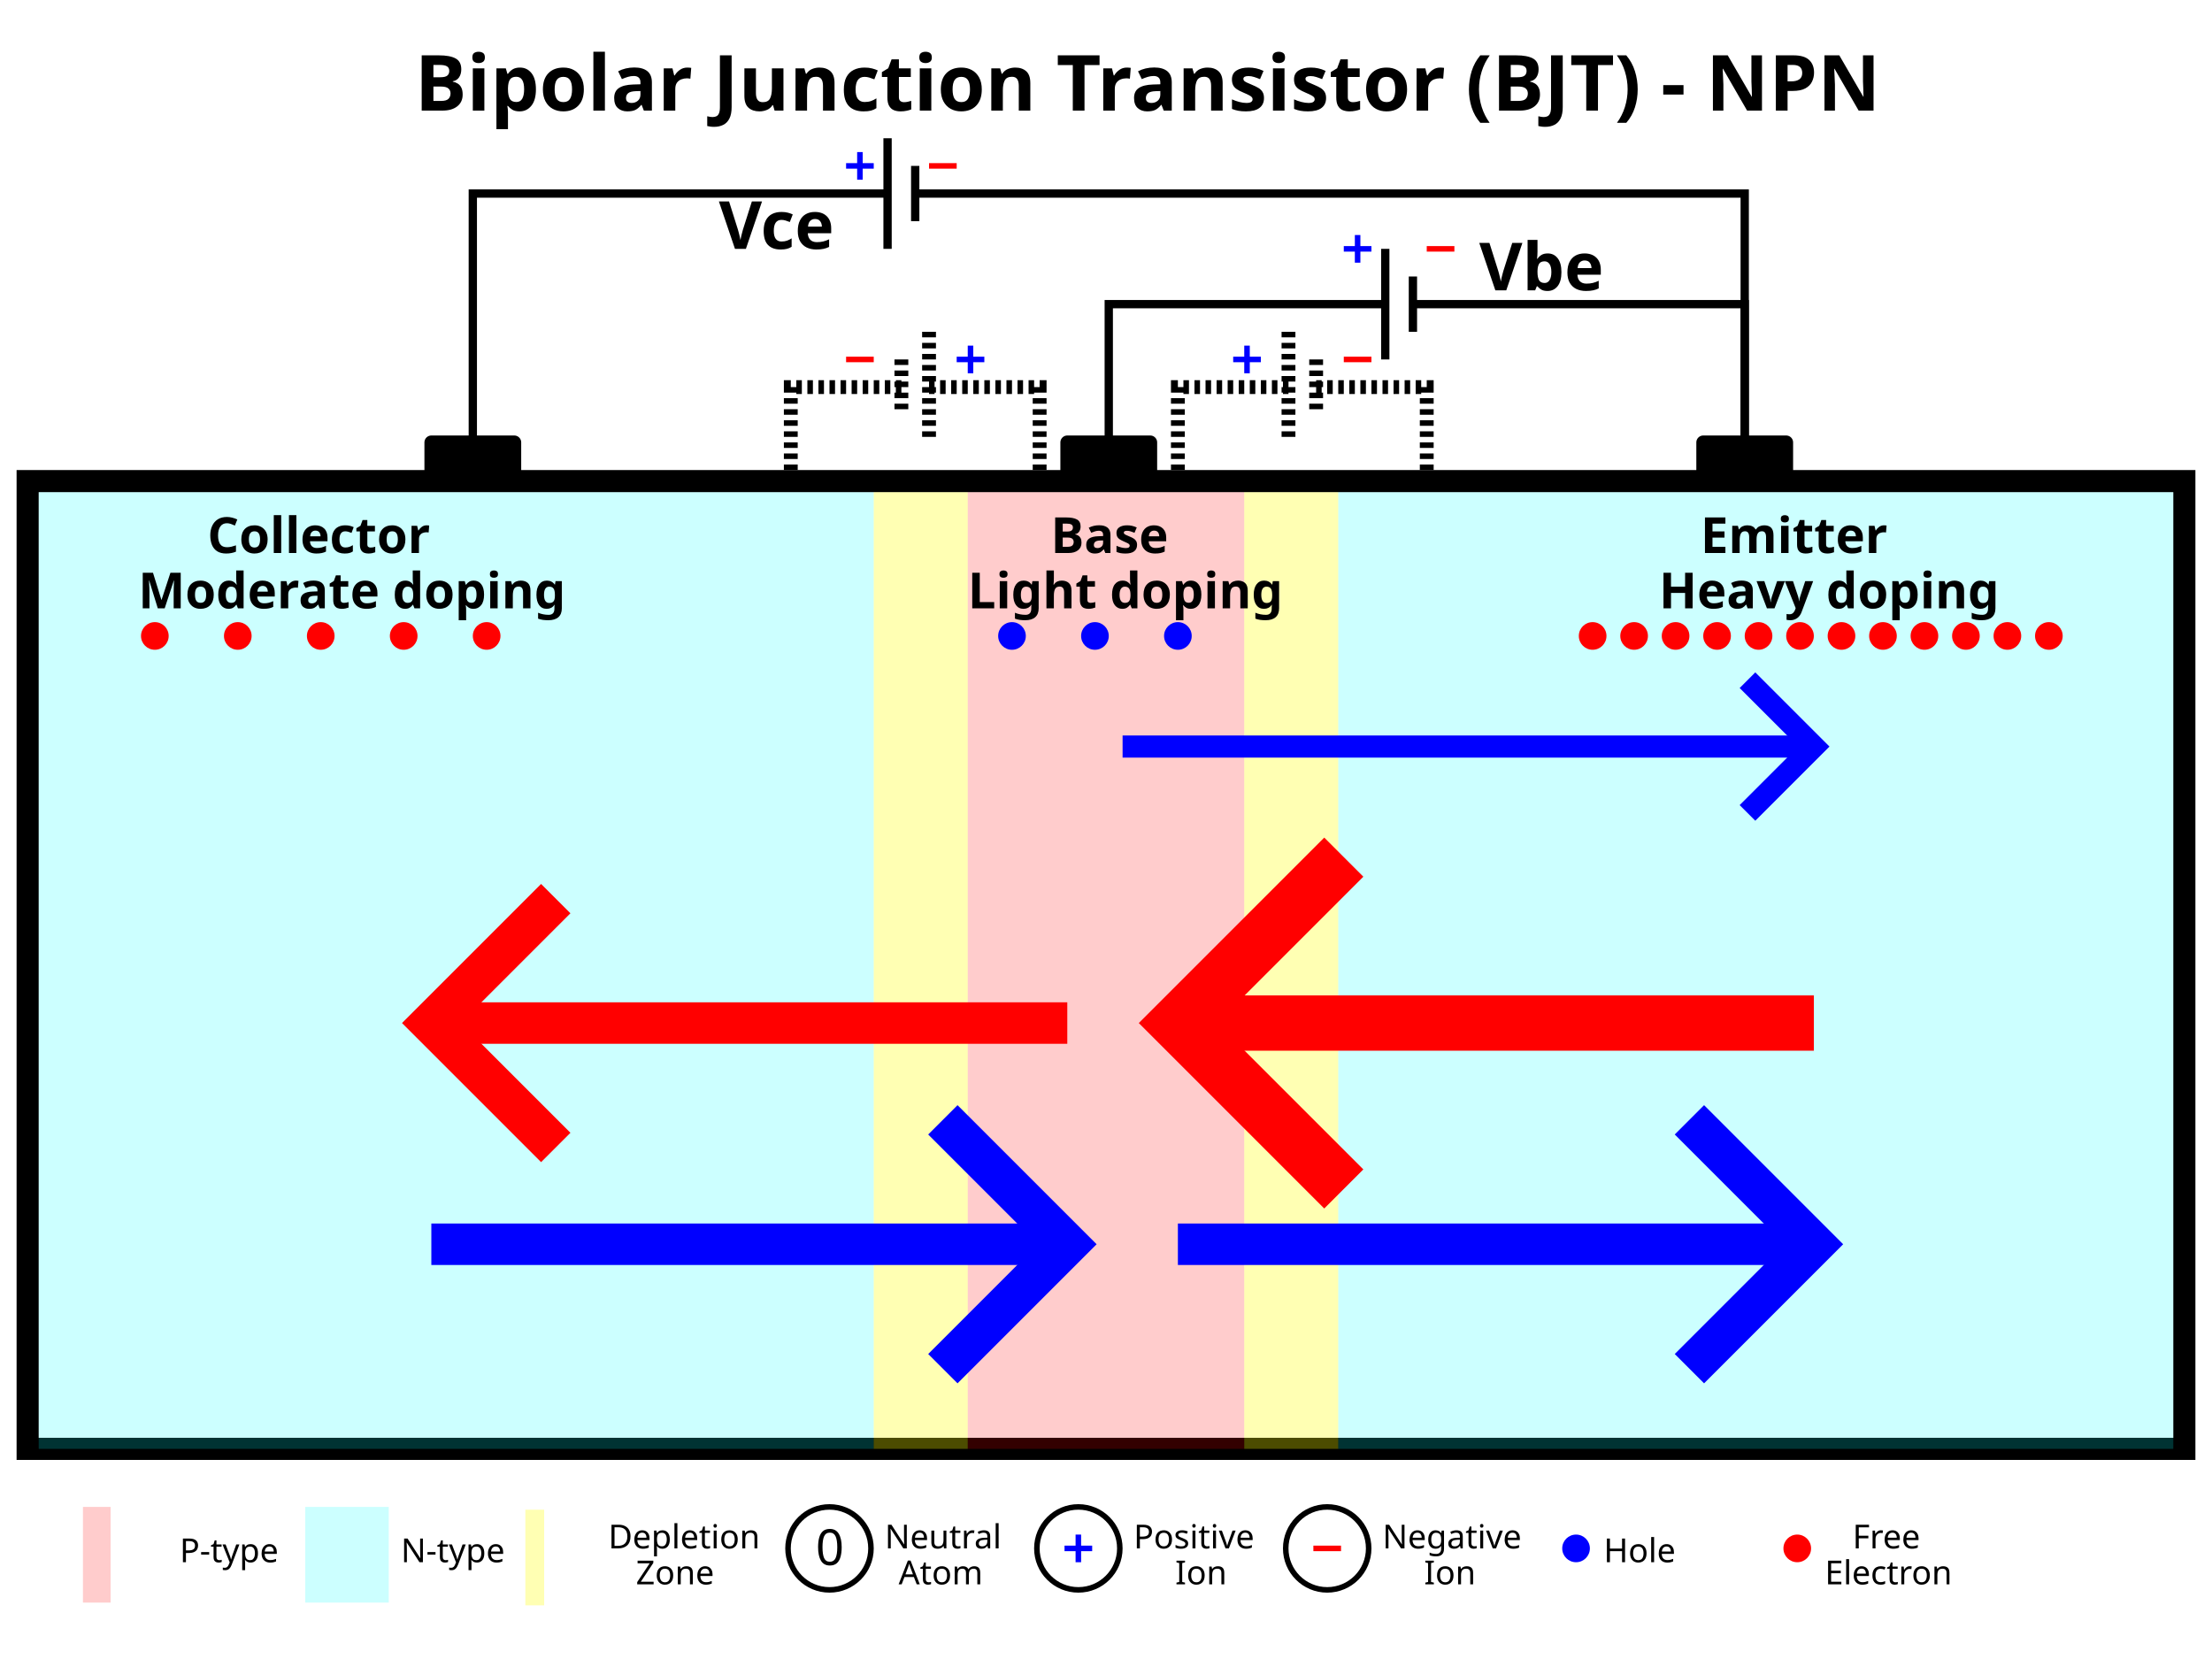
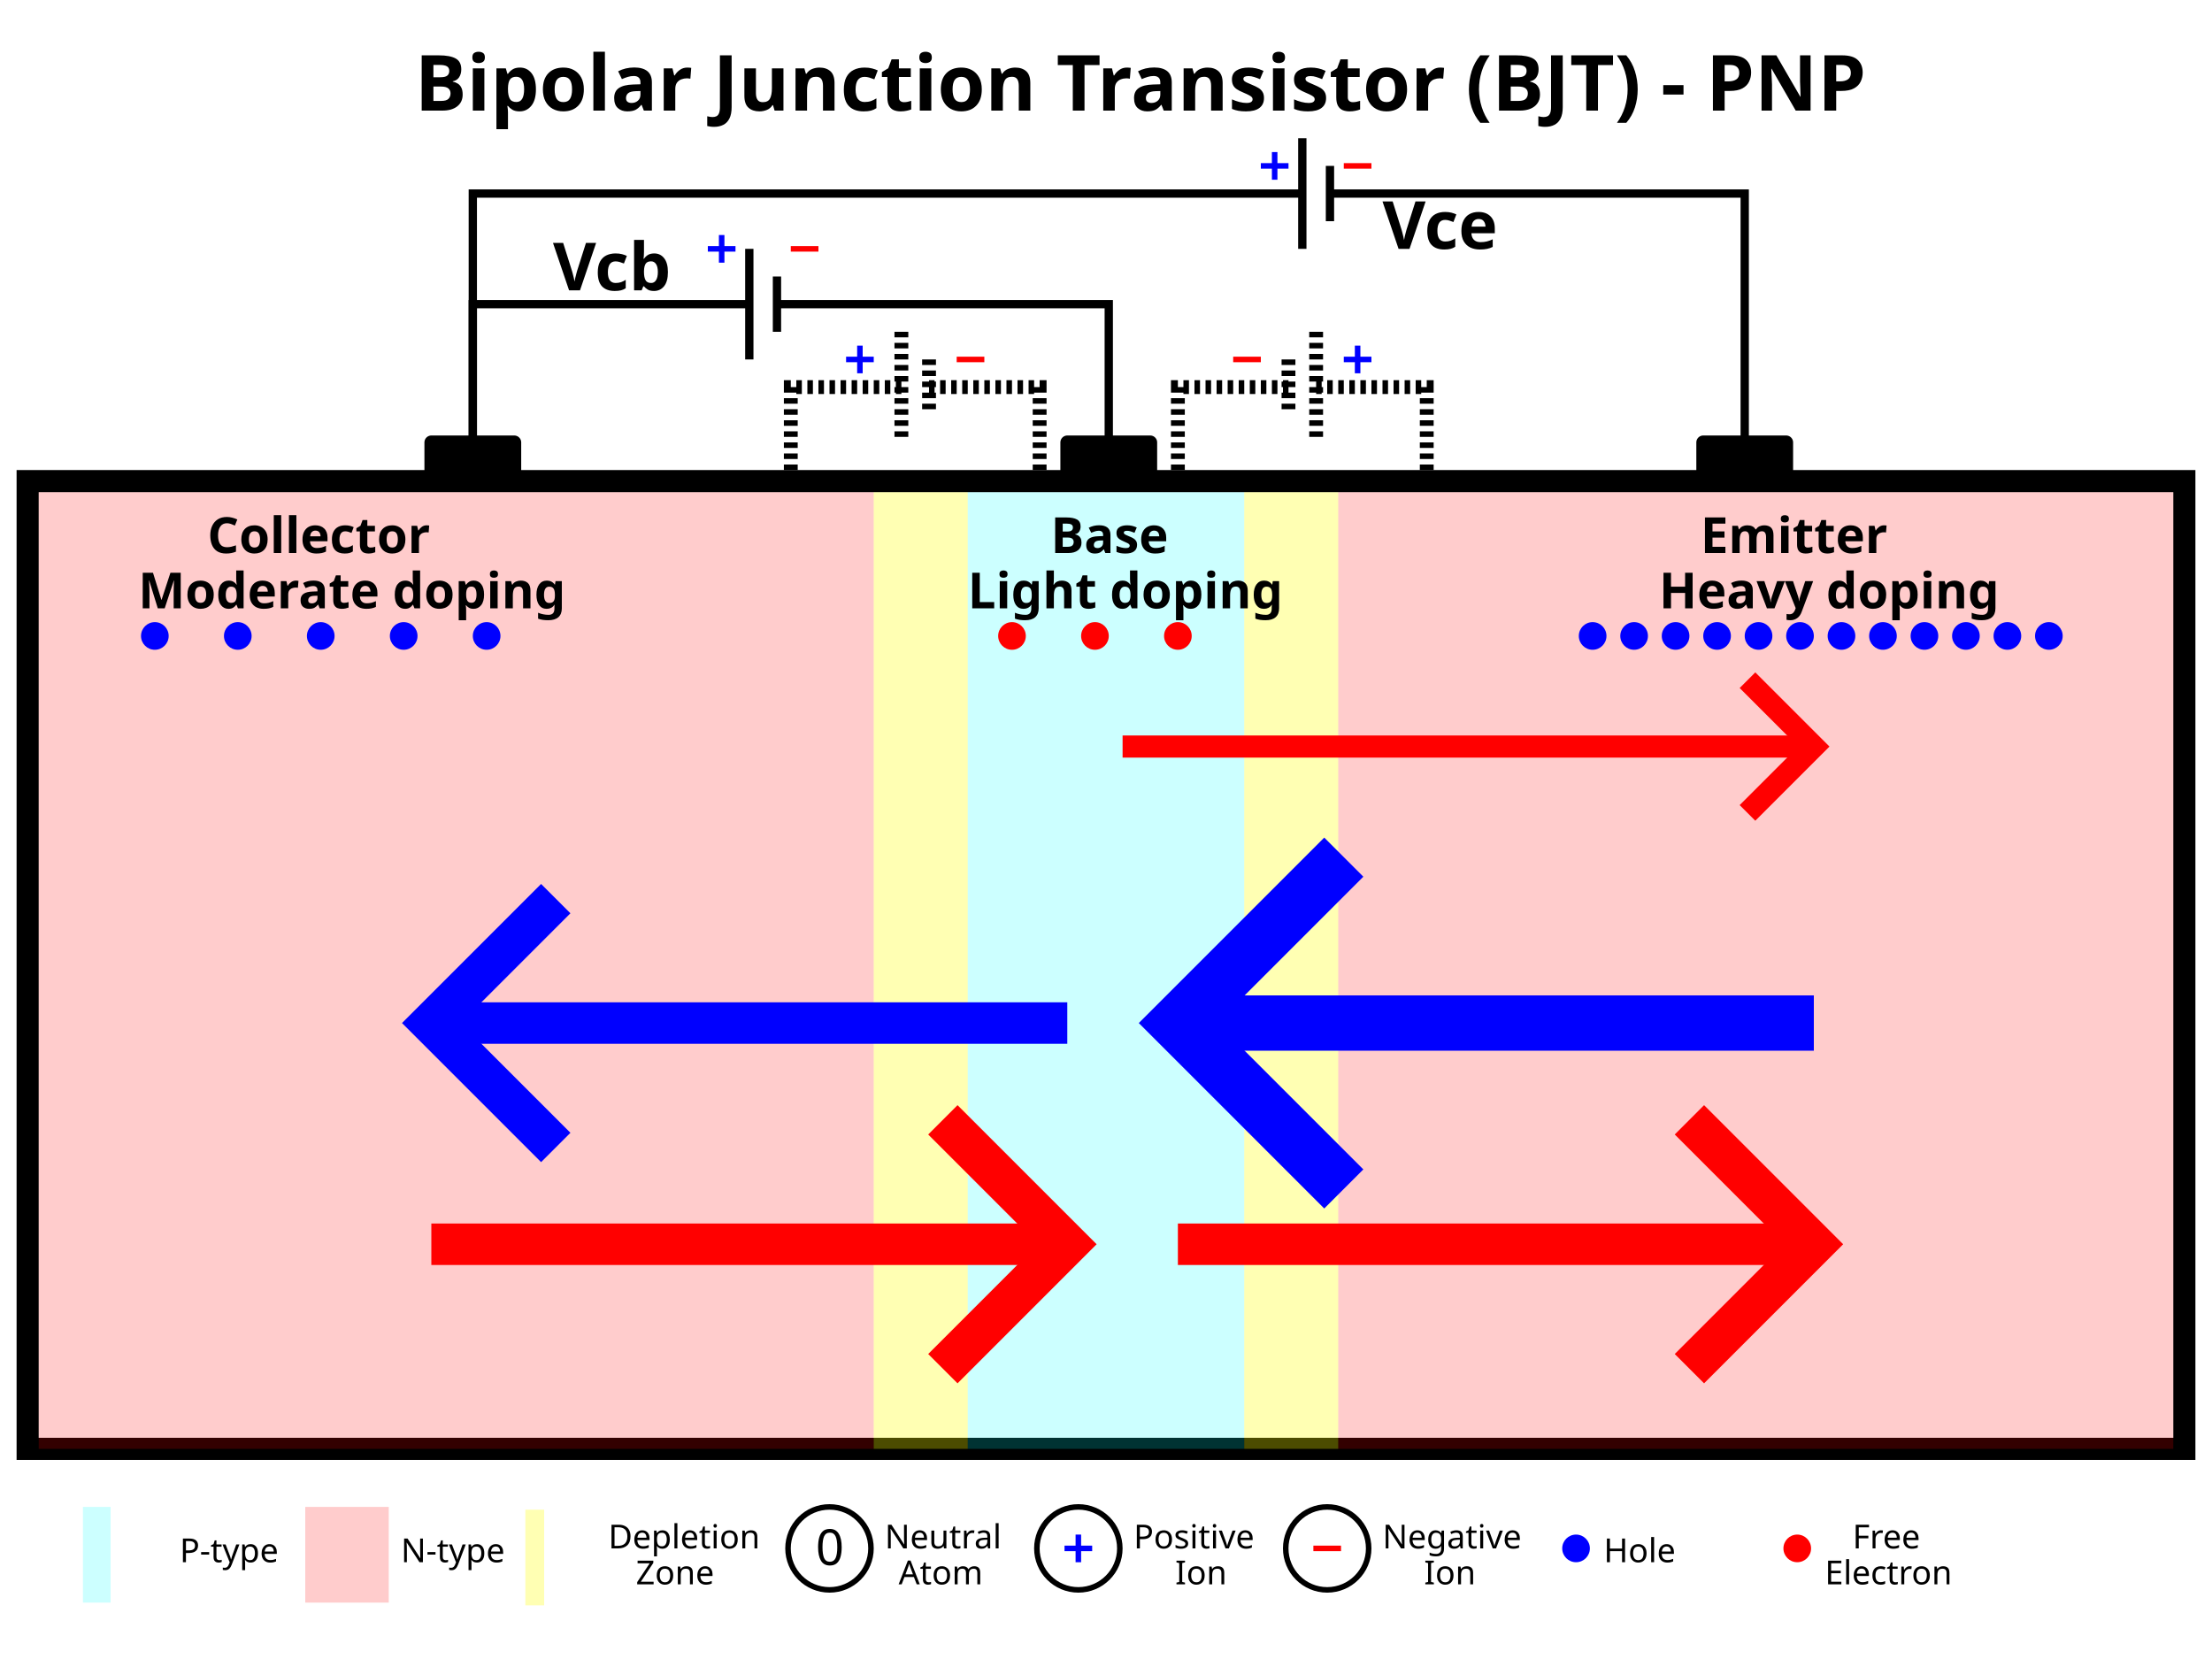
<svg xmlns="http://www.w3.org/2000/svg" xmlns:xlink="http://www.w3.org/1999/xlink" id="svg1" version="1.1" viewBox="0 0 800 600" width="800" height="600" preserveAspectRatio="xMidYMid" fill-rule="evenodd">
  <defs>
    <marker id="arrow_head" style="overflow:visible" viewBox="0 0 4 6" markerWidth="4" markerHeight="6" refX="left" refY="center" orient="auto-start-reverse" preserveAspectRatio="xMidYMid">
      <path style="fill:none;stroke:context-stroke;stroke-width:1;stroke-linecap:butt" d="M -3,-3 L 0,0 L -3,3" id="path5759">
            </path>
    </marker>
    <text id="headline" font-family="Ubuntu" font-size="28" font-weight="bold" fill="#000000">
-       <tspan>Bipolar Junction Transistor (BJT) - NPN</tspan>
+       <tspan>Bipolar Junction Transistor (BJT) - PNP</tspan>
    </text>
    <text id="title_1" font-family="Ubuntu" font-size="18" font-weight="bold" fill="#000000">
      <tspan x="25" y="0">Collector</tspan>
      <tspan x="0" y="20">Moderate doping</tspan>
      <tspan x="330" y="0">Base</tspan>
      <tspan x="300" y="20">Light doping</tspan>
      <tspan x="565" y="0">Emitter</tspan>
      <tspan x="550" y="20">Heavy doping</tspan>
    </text>
    <text id="title_2" font-family="Ubuntu" font-size="24" font-weight="bold" fill="#000000">
-       <tspan x="0" y="0">Vce</tspan>
-       <tspan x="275" y="15">Vbe</tspan>
+       <tspan x="240" y="0">Vce</tspan>
+       <tspan x="-60" y="15">Vcb</tspan>
    </text>
    <circle id="hole" cx="0" cy="0" r="5" style="fill:#0000ff;fill-opacity:1;stroke:none">
        </circle>
    <circle id="electron" cx="0" cy="0" r="5" style="fill:#ff0000;fill-opacity:1;stroke:none">
        </circle>
    <circle id="atom" cx="10" cy="0" r="30" style="fill:none;stroke:#000000;stroke-width:2;stroke-opacity:1">
        </circle>
    <text id="neutral_atom_label" font-family="Ubuntu" font-size="18" font-weight="norm" fill="#000000">
      <tspan x="-5" y="6">0</tspan>
    </text>
    <text id="silicon_label" font-family="Ubuntu" font-size="22" font-weight="norm" fill="#000000">
      <tspan x="0" y="5">Si⁰</tspan>
    </text>
    <text id="boron_label" font-family="Ubuntu" font-size="22" font-weight="norm" fill="#000000">
      <tspan x="0" y="5">B⁰</tspan>
    </text>
    <text id="boron_ion_label" font-family="Ubuntu" font-size="22" font-weight="norm" fill="#000000">
      <tspan x="0" y="5">B⁻</tspan>
    </text>
    <text id="phosphorus_label" font-family="Ubuntu" font-size="22" font-weight="norm" fill="#000000">
      <tspan x="0" y="5">P⁰</tspan>
    </text>
    <text id="phosphorus_ion_label" font-family="Ubuntu" font-size="22" font-weight="norm" fill="#000000">
      <tspan x="0" y="5">P⁺</tspan>
    </text>
    <g id="neutral_atom">
      <use xlink:href="#ion" />
      <use xlink:href="#neutral_atom_label" />
    </g>
    <g id="silicon_atom">
      <use xlink:href="#atom" />
      <use xlink:href="#silicon_label" />
    </g>
    <g id="boron_atom">
      <use xlink:href="#atom" />
      <use xlink:href="#hole" x="40" />
      <use xlink:href="#boron_label" />
    </g>
    <g id="boron_ion">
      <use xlink:href="#atom" />
      <use xlink:href="#boron_ion_label" />
    </g>
    <g id="phosphorus_atom">
      <use xlink:href="#atom" />
      <use xlink:href="#electron" x="40" y="29" />
      <line x1="32" y1="22" x2="36" y2="26" style="stroke:#000000;stroke-width:2;" />
      <use xlink:href="#phosphorus_label" />
    </g>
    <g id="phosphorus_ion">
      <use xlink:href="#atom" />
      <use xlink:href="#phosphorus_ion_label" />
    </g>
    <circle id="ion" cx="0" cy="0" r="15" style="fill:none;stroke:#000000;stroke-width:2;stroke-opacity:1">
        </circle>
    <path id="pos_charge" d="m 0,-5 v 10 m -5,-5 h 10" style="fill:none;stroke:#0000ff;stroke-width:2;stroke-opacity:1">
        </path>
    <path id="neg_charge" d="m -5,0 h 10" style="fill:none;stroke:#ff0000;stroke-width:2;stroke-opacity:1">
        </path>
    <path id="covalent_bond_h" d="m 0,0 h 40" style="fill:none;stroke:#000000;stroke-width:2;stroke-opacity:1">
        </path>
    <path id="covalent_bond_v" d="m 0,0 v 40" style="fill:none;stroke:#000000;stroke-width:2;stroke-opacity:1">
        </path>
    <g id="pos_ion">
      <use xlink:href="#ion" />
      <use xlink:href="#pos_charge" />
    </g>
    <g id="neg_ion">
      <use xlink:href="#ion" />
      <use xlink:href="#neg_charge" />
    </g>
    <g id="pos_ions">
      <use xlink:href="#pos_ion" x="15" y="30" />
      <use xlink:href="#pos_ion" x="105" y="30" />
      <use xlink:href="#pos_ion" x="195" y="30" />
      <use xlink:href="#pos_ion" x="285" y="30" />
      <use xlink:href="#pos_ion" x="60" y="80" />
      <use xlink:href="#pos_ion" x="150" y="80" />
      <use xlink:href="#pos_ion" x="240" y="80" />
    </g>
    <g id="neutral_atoms">
      <use xlink:href="#neutral_atom" x="0" y="30" />
      <use xlink:href="#neutral_atom" x="90" y="30" />
      <use xlink:href="#neutral_atom" x="180" y="30" />
      <use xlink:href="#neutral_atom" x="270" y="30" />
      <use xlink:href="#neutral_atom" x="45" y="80" />
      <use xlink:href="#neutral_atom" x="135" y="80" />
      <use xlink:href="#neutral_atom" x="225" y="80" />
    </g>
    <g id="neg_ions">
      <use xlink:href="#neg_ion" x="15" y="30" />
      <use xlink:href="#neg_ion" x="105" y="30" />
      <use xlink:href="#neg_ion" x="195" y="30" />
      <use xlink:href="#neg_ion" x="285" y="30" />
      <use xlink:href="#neg_ion" x="60" y="80" />
      <use xlink:href="#neg_ion" x="150" y="80" />
      <use xlink:href="#neg_ion" x="240" y="80" />
    </g>
    <g id="dep_pos_ions">
      <use xlink:href="#pos_ion" x="0" y="0" />
      <use xlink:href="#pos_ion" x="0" y="40" />
      <use xlink:href="#pos_ion" x="0" y="80" />
      <use xlink:href="#pos_ion" x="0" y="120" />
      <use xlink:href="#pos_ion" x="0" y="160" />
      <use xlink:href="#pos_ion" x="0" y="200" />
      <use xlink:href="#pos_ion" x="0" y="240" />
      <use xlink:href="#pos_ion" x="0" y="280" />
    </g>
    <g id="dep_neg_ions">
      <use xlink:href="#neg_ion" x="0" y="0" />
      <use xlink:href="#neg_ion" x="0" y="40" />
      <use xlink:href="#neg_ion" x="0" y="80" />
      <use xlink:href="#neg_ion" x="0" y="120" />
      <use xlink:href="#neg_ion" x="0" y="160" />
      <use xlink:href="#neg_ion" x="0" y="200" />
      <use xlink:href="#neg_ion" x="0" y="240" />
      <use xlink:href="#neg_ion" x="0" y="280" />
    </g>
    <g id="free_electrons">
      <use xlink:href="#electron" x="95" y="0" />
      <use xlink:href="#electron" x="185" y="0" />
      <use xlink:href="#electron" x="275" y="0" />
      <use xlink:href="#electron" x="50" y="50" />
      <use xlink:href="#electron" x="140" y="50" />
      <use xlink:href="#electron" x="230" y="50" />
      <use xlink:href="#electron" x="320" y="50" />
    </g>
    <g id="holes">
      <use xlink:href="#hole" x="80" y="0" />
      <use xlink:href="#hole" x="170" y="0" />
      <use xlink:href="#hole" x="260" y="0" />
      <use xlink:href="#hole" x="35" y="50" />
      <use xlink:href="#hole" x="125" y="50" />
      <use xlink:href="#hole" x="215" y="50" />
      <use xlink:href="#hole" x="305" y="50" />
    </g>
    <g id="holes_odd">
      <use xlink:href="#hole" x="0" y="0" />
      <use xlink:href="#hole" x="220" y="0" />
      <use xlink:href="#hole" x="440" y="0" />
    </g>
    <g id="holes_even">
      <use xlink:href="#hole" x="0" y="0" />
      <use xlink:href="#hole" x="220" y="0" />
      <use xlink:href="#hole" x="440" y="0" />
      <use xlink:href="#hole" x="660" y="0" />
    </g>
    <g id="free_electrons_odd">
      <use xlink:href="#electron" x="0" y="0" />
      <use xlink:href="#electron" x="220" y="0" />
      <use xlink:href="#electron" x="440" y="0" />
    </g>
    <g id="free_electrons_even">
      <use xlink:href="#electron" x="0" y="0" />
      <use xlink:href="#electron" x="220" y="0" />
      <use xlink:href="#electron" x="440" y="0" />
      <use xlink:href="#electron" x="660" y="0" />
    </g>
    <g id="si_atoms">
      <use xlink:href="#silicon_atom" x="0" y="0" />
      <use xlink:href="#silicon_atom" x="110" y="0" />
      <use xlink:href="#silicon_atom" x="220" y="0" />
      <use xlink:href="#silicon_atom" x="330" y="0" />
      <use xlink:href="#silicon_atom" x="440" y="0" />
      <use xlink:href="#silicon_atom" x="550" y="0" />
      <use xlink:href="#silicon_atom" x="660" y="0" />
    </g>
    <g id="si_atoms_odd">
      <use xlink:href="#silicon_atom" x="0" y="0" />
      <use xlink:href="#silicon_atom" x="220" y="0" />
      <use xlink:href="#silicon_atom" x="440" y="0" />
      <use xlink:href="#silicon_atom" x="660" y="0" />
    </g>
    <g id="si_atoms_even">
      <use xlink:href="#silicon_atom" x="110" y="0" />
      <use xlink:href="#silicon_atom" x="330" y="0" />
      <use xlink:href="#silicon_atom" x="550" y="0" />
      <use xlink:href="#silicon_atom" x="770" y="0" />
    </g>
    <g id="boron_atoms_odd">
      <use xlink:href="#boron_atom" x="110" y="0" />
      <use xlink:href="#boron_atom" x="330" y="0" />
      <use xlink:href="#boron_atom" x="550" y="0" />
      <use xlink:href="#boron_ion" x="770" y="0" />
    </g>
    <g id="boron_atoms_even">
      <use xlink:href="#boron_atom" x="0" y="0" />
      <use xlink:href="#boron_atom" x="220" y="0" />
      <use xlink:href="#boron_atom" x="440" y="0" />
      <use xlink:href="#boron_atom" x="660" y="0" />
    </g>
    <g id="phosphorus_atoms_odd">
      <use xlink:href="#phosphorus_atom" x="110" y="0" />
      <use xlink:href="#phosphorus_atom" x="330" y="0" />
      <use xlink:href="#phosphorus_atom" x="550" y="0" />
      <use xlink:href="#phosphorus_atom" x="770" y="0" />
    </g>
    <g id="phosphorus_atoms_even">
      <use xlink:href="#phosphorus_atom" x="0" y="0" />
      <use xlink:href="#phosphorus_atom" x="220" y="0" />
      <use xlink:href="#phosphorus_atom" x="440" y="0" />
      <use xlink:href="#phosphorus_atom" x="660" y="0" />
    </g>
    <g id="cov_bonds_h">
      <use xlink:href="#covalent_bond_h" x="0" y="0" />
      <use xlink:href="#covalent_bond_h" x="110" y="0" />
      <use xlink:href="#covalent_bond_h" x="220" y="0" />
      <use xlink:href="#covalent_bond_h" x="330" y="0" />
      <use xlink:href="#covalent_bond_h" x="440" y="0" />
      <use xlink:href="#covalent_bond_h" x="550" y="0" />
      <use xlink:href="#covalent_bond_h" x="660" y="0" />
    </g>
    <g id="cov_bonds_h_odd">
      <use xlink:href="#covalent_bond_h" x="-65" y="0" />
      <use xlink:href="#covalent_bond_h" x="45" y="0" />
      <use xlink:href="#covalent_bond_h" x="265" y="0" />
      <use xlink:href="#covalent_bond_h" x="485" y="0" />
      <use xlink:href="#covalent_bond_h" x="705" y="0" />
    </g>
    <g id="cov_bonds_h_even">
      <use xlink:href="#covalent_bond_h" x="-65" y="0" />
      <use xlink:href="#covalent_bond_h" x="155" y="0" />
      <use xlink:href="#covalent_bond_h" x="375" y="0" />
      <use xlink:href="#covalent_bond_h" x="595" y="0" />
    </g>
    <g id="cov_bonds_v">
      <use xlink:href="#covalent_bond_v" x="0" y="-105" />
      <use xlink:href="#covalent_bond_v" x="110" y="-105" />
      <use xlink:href="#covalent_bond_v" x="220" y="-105" />
      <use xlink:href="#covalent_bond_v" x="330" y="-105" />
      <use xlink:href="#covalent_bond_v" x="440" y="-105" />
      <use xlink:href="#covalent_bond_v" x="550" y="-105" />
      <use xlink:href="#covalent_bond_v" x="660" y="-105" />
      <use xlink:href="#covalent_bond_v" x="770" y="-105" />
    </g>
    <rect id="box" x="4" y="4" width="780" height="350" style="fill:none;stroke:#000000;stroke-width:8">
        </rect>
    <rect id="terminal" x="0" y="0" width="30" height="10" style="fill:#000000;stroke:#000000;stroke-width:5;stroke-linecap:round;stroke-linejoin:round">
        </rect>
-     <rect id="n_side" x="4" y="0" width="302" height="346" style="fill:#00ffff;fill-opacity:0.2;stroke:none">
+     <rect id="p_side" x="0" y="0" width="100" height="346" style="fill:#00ffff;fill-opacity:0.2;stroke:none">
        </rect>
-     <rect id="p_side" x="0" y="0" width="100" height="346" style="fill:#ff0000;fill-opacity:0.2;stroke:none">
+     <rect id="n_side" x="4" y="0" width="302" height="346" style="fill:#ff0000;fill-opacity:0.2;stroke:none">
        </rect>
    <rect id="depletion_zone" x="0" y="0" width="34" height="346" style="fill:#ffff00;fill-opacity:0.3;stroke:none">
        </rect>
    <path id="barrier" d="m 0,0 v 346" style="fill:none;stroke:#000000;stroke-width:5;stroke-opacity:0.3;stroke-dasharray:4 4">
        </path>
    <g id="si_lattice">
      <use xlink:href="#si_atoms" x="0" y="0" />
      <use xlink:href="#si_atoms" x="0" y="105" />
      <use xlink:href="#si_atoms" x="0" y="210" />
      <use xlink:href="#si_atoms" x="0" y="315" />
      <use xlink:href="#cov_bonds_h" x="45" y="0" />
      <use xlink:href="#cov_bonds_h" x="45" y="0" />
      <use xlink:href="#cov_bonds_h" x="45" y="105" />
      <use xlink:href="#cov_bonds_h" x="45" y="210" />
      <use xlink:href="#cov_bonds_h" x="45" y="315" />
      <use xlink:href="#cov_bonds_v" x="10" y="32.5" />
      <use xlink:href="#cov_bonds_v" x="10" y="137.5" />
      <use xlink:href="#cov_bonds_v" x="10" y="242.5" />
      <use xlink:href="#cov_bonds_v" x="10" y="347.5" />
      <use xlink:href="#cov_bonds_v" x="10" y="452.5" />
    </g>
    <g id="n_lattice">
      <use xlink:href="#si_atoms_odd" x="0" y="0" />
      <use xlink:href="#si_atoms_even" x="0" y="105" />
      <use xlink:href="#si_atoms_odd" x="0" y="210" />
      <use xlink:href="#si_atoms_even" x="0" y="315" />
      <use xlink:href="#si_atoms_odd" x="0" y="420" />
      <use xlink:href="#si_atoms_even" x="0" y="525" />
      <use xlink:href="#si_atoms_odd" x="0" y="630" />
      <use xlink:href="#phosphorus_atoms_odd" x="0" y="0" />
      <use xlink:href="#phosphorus_atoms_even" x="0" y="105" />
      <use xlink:href="#phosphorus_atoms_odd" x="0" y="210" />
      <use xlink:href="#phosphorus_atoms_even" x="0" y="315" />
      <use xlink:href="#phosphorus_atoms_odd" x="0" y="420" />
      <use xlink:href="#phosphorus_atoms_even" x="0" y="525" />
      <use xlink:href="#phosphorus_atoms_odd" x="0" y="630" />
      <use xlink:href="#cov_bonds_h" x="45" y="0" />
      <use xlink:href="#cov_bonds_h" x="45" y="105" />
      <use xlink:href="#cov_bonds_h" x="45" y="210" />
      <use xlink:href="#cov_bonds_h" x="45" y="315" />
      <use xlink:href="#cov_bonds_h" x="45" y="420" />
      <use xlink:href="#cov_bonds_h" x="45" y="525" />
      <use xlink:href="#cov_bonds_h" x="45" y="630" />
      <use xlink:href="#cov_bonds_v" x="10" y="137.5" />
      <use xlink:href="#cov_bonds_v" x="10" y="242.5" />
      <use xlink:href="#cov_bonds_v" x="10" y="347.5" />
      <use xlink:href="#cov_bonds_v" x="10" y="452.5" />
      <use xlink:href="#cov_bonds_v" x="10" y="557.5" />
      <use xlink:href="#cov_bonds_v" x="10" y="662.5" />
    </g>
    <g id="p_lattice">
      <use xlink:href="#si_atoms_odd" x="0" y="0" />
      <use xlink:href="#si_atoms_even" x="0" y="105" />
      <use xlink:href="#si_atoms_odd" x="0" y="210" />
      <use xlink:href="#si_atoms_even" x="0" y="315" />
      <use xlink:href="#si_atoms_odd" x="0" y="420" />
      <use xlink:href="#si_atoms_even" x="0" y="525" />
      <use xlink:href="#si_atoms_odd" x="0" y="630" />
      <use xlink:href="#boron_atoms_odd" x="0" y="0" />
      <use xlink:href="#boron_atoms_even" x="0" y="105" />
      <use xlink:href="#boron_atoms_odd" x="0" y="210" />
      <use xlink:href="#boron_atoms_even" x="0" y="315" />
      <use xlink:href="#boron_atoms_odd" x="0" y="420" />
      <use xlink:href="#boron_atoms_even" x="0" y="525" />
      <use xlink:href="#boron_atoms_odd" x="0" y="630" />
      <use xlink:href="#cov_bonds_h_odd" x="0" y="0" />
      <use xlink:href="#cov_bonds_h_even" x="0" y="105" />
      <use xlink:href="#cov_bonds_h_odd" x="0" y="210" />
      <use xlink:href="#cov_bonds_h_even" x="0" y="315" />
      <use xlink:href="#cov_bonds_h_odd" x="0" y="420" />
      <use xlink:href="#cov_bonds_h_even" x="0" y="525" />
      <use xlink:href="#cov_bonds_h_odd" x="0" y="630" />
      <use xlink:href="#cov_bonds_v" x="10" y="137.5" />
      <use xlink:href="#cov_bonds_v" x="10" y="242.5" />
      <use xlink:href="#cov_bonds_v" x="10" y="347.5" />
      <use xlink:href="#cov_bonds_v" x="10" y="452.5" />
      <use xlink:href="#cov_bonds_v" x="10" y="557.5" />
      <use xlink:href="#cov_bonds_v" x="10" y="662.5" />
    </g>
    <g id="potential_rev">
      <path d="m 0,0 v -30 h 40 m 0,-20 v 40 m 10,-30 v 20 m 0,-10 h 40 v 30" style="fill:none;stroke:#000000;stroke-width:5;stroke-opacity:1;stroke-dasharray:2 2">
            </path>
      <use xlink:href="#pos_charge" x="25" y="-40" />
      <use xlink:href="#neg_charge" x="65" y="-40" />
    </g>
    <g id="potential_fwd">
      <path d="m 0,0 v -30 h 40 m 0,-10 v 20 m 10,-30 v 40 m 0,-20 h 40 v 30" style="fill:none;stroke:#000000;stroke-width:5;stroke-opacity:1;stroke-dasharray:2 2">
            </path>
      <use xlink:href="#neg_charge" x="25" y="-40" />
      <use xlink:href="#pos_charge" x="65" y="-40" />
    </g>
    <g id="circuit">
      <path d="m 0,0 h -100 v 350 h 500 m 0,-40 v 80 m 20,-60 v 40 m 0,-20 h 500 v -350 h -100" style="fill:none;stroke:#000000;stroke-width:3">
            </path>
      <use xlink:href="#pos_charge" x="500" y="430" />
      <use xlink:href="#neg_charge" x="600" y="430" />
    </g>
    <g id="circuit_small">
      <path d="m 0,0 v -60 h 100 m 0,-20 v 40 m 10,-30 v 20 m 0,-10 h 120 v 60" style="fill:none;stroke:#000000;stroke-width:3">
            </path>
      <use xlink:href="#pos_charge" x="90" y="-80" />
      <use xlink:href="#neg_charge" x="120" y="-80" />
    </g>
    <g id="circuit_large">
-       <path d="m 0,0 v -100 h 150 m 0,-20 v 40 m 10,-30 v 20 m 0,-10 h 300 v 100" style="fill:none;stroke:#000000;stroke-width:3">
-             </path>
-       <use xlink:href="#pos_charge" x="140" y="-110" />
-       <use xlink:href="#neg_charge" x="170" y="-110" />
+       <path d="m 0,0 v -100 h 300 m 0,-20 v 40 m 10,-30 v 20 m 0,-10 h 150 v 100" style="fill:none;stroke:#000000;stroke-width:3">
+             </path>
+       <use xlink:href="#pos_charge" x="290" y="-110" />
+       <use xlink:href="#neg_charge" x="320" y="-110" />
    </g>
    <path id="charge_move_long" d="m 0,0 c -30,15 -50,15 -250,15" style="fill:none;stroke:#000000;stroke-width:3;stroke-opacity:1;marker-end:url(#arrow_head)">
        </path>
    <path id="charge_move" d="m 0,0 c -30,15 -50,15 -230,15" style="fill:none;stroke:#000000;stroke-width:3;stroke-opacity:1">
        </path>
    <path id="charge_move_short" d="m 0,0 c -30,15 -50,15 -210,15" style="fill:none;stroke:#000000;stroke-width:3;stroke-opacity:1">
        </path>
    <g id="hole_move_long">
      <use xlink:href="#charge_move_long" x="0" y="0" />
      <use xlink:href="#hole" x="-255" y="15" />
    </g>
    <g id="hole_move">
      <use xlink:href="#charge_move" x="0" y="0" />
      <use xlink:href="#hole" x="-250" y="15" />
    </g>
    <g id="hole_move_short">
      <use xlink:href="#charge_move_short" x="0" y="0" />
      <use xlink:href="#hole" x="-245" y="15" />
    </g>
    <g id="electron_move_long">
      <use xlink:href="#charge_move_long" />
      <use xlink:href="#electron" x="255" y="15" />
    </g>
    <g id="electron_move">
      <use xlink:href="#charge_move" />
      <use xlink:href="#electron" x="250" y="15" />
    </g>
    <g id="electron_move_short">
      <use xlink:href="#charge_move_short" />
      <use xlink:href="#electron" x="245" y="15" />
    </g>
    <g id="body">
      <use xlink:href="#box" x="0" y="0" />
      <use xlink:href="#n_side" x="4" y="8" />
      <use xlink:href="#depletion_zone" x="310" y="8" />
      <use xlink:href="#p_side" x="344" y="8" />
      <use xlink:href="#depletion_zone" x="444" y="8" />
      <use xlink:href="#n_side" x="474" y="8" />
-       <use xlink:href="#potential_fwd" x="280" y="0" />
-       <use xlink:href="#potential_rev" x="420" y="0" />
+       <use xlink:href="#potential_rev" x="280" y="0" />
+       <use xlink:href="#potential_fwd" x="420" y="0" />
      <use xlink:href="#terminal" x="150" y="-10" />
      <use xlink:href="#terminal" x="380" y="-10" />
      <use xlink:href="#terminal" x="610" y="-10" />
-       <use xlink:href="#circuit_small" x="395" y="0" />
+       <use xlink:href="#circuit_small" x="165" y="0" />
      <use xlink:href="#circuit_large" x="165" y="0" />
-       <use xlink:href="#electron" x="50" y="60" />
-       <use xlink:href="#electron" x="80" y="60" />
-       <use xlink:href="#electron" x="110" y="60" />
-       <use xlink:href="#electron" x="140" y="60" />
-       <use xlink:href="#electron" x="170" y="60" />
-       <use xlink:href="#electron" x="570" y="60" />
-       <use xlink:href="#electron" x="585" y="60" />
-       <use xlink:href="#electron" x="600" y="60" />
-       <use xlink:href="#electron" x="615" y="60" />
-       <use xlink:href="#electron" x="630" y="60" />
-       <use xlink:href="#electron" x="645" y="60" />
-       <use xlink:href="#electron" x="660" y="60" />
-       <use xlink:href="#electron" x="675" y="60" />
-       <use xlink:href="#electron" x="690" y="60" />
-       <use xlink:href="#electron" x="705" y="60" />
-       <use xlink:href="#electron" x="720" y="60" />
-       <use xlink:href="#electron" x="735" y="60" />
-       <use xlink:href="#hole" x="360" y="60" />
-       <use xlink:href="#hole" x="390" y="60" />
-       <use xlink:href="#hole" x="420" y="60" />
-       <path d="M 400 100 L 650 100" style="stroke:#0000ff;stroke-width:8;marker-end:url(#arrow_head)" />
-       <path d="M 650 200 L 420 200" style="stroke:#ff0000;stroke-width:20;marker-end:url(#arrow_head)" />
-       <path d="M 380 200 L 150 200" style="stroke:#ff0000;stroke-width:15;marker-end:url(#arrow_head)" />
-       <path d="M 420 280 L 650 280" style="stroke:#0000ff;stroke-width:15;marker-end:url(#arrow_head)" />
-       <path d="M 150 280 L 380 280" style="stroke:#0000ff;stroke-width:15;marker-end:url(#arrow_head)" />
+       <use xlink:href="#hole" x="50" y="60" />
+       <use xlink:href="#hole" x="80" y="60" />
+       <use xlink:href="#hole" x="110" y="60" />
+       <use xlink:href="#hole" x="140" y="60" />
+       <use xlink:href="#hole" x="170" y="60" />
+       <use xlink:href="#hole" x="570" y="60" />
+       <use xlink:href="#hole" x="585" y="60" />
+       <use xlink:href="#hole" x="600" y="60" />
+       <use xlink:href="#hole" x="615" y="60" />
+       <use xlink:href="#hole" x="630" y="60" />
+       <use xlink:href="#hole" x="645" y="60" />
+       <use xlink:href="#hole" x="660" y="60" />
+       <use xlink:href="#hole" x="675" y="60" />
+       <use xlink:href="#hole" x="690" y="60" />
+       <use xlink:href="#hole" x="705" y="60" />
+       <use xlink:href="#hole" x="720" y="60" />
+       <use xlink:href="#hole" x="735" y="60" />
+       <use xlink:href="#electron" x="360" y="60" />
+       <use xlink:href="#electron" x="390" y="60" />
+       <use xlink:href="#electron" x="420" y="60" />
+       <path d="M 400 100 L 650 100" style="stroke:#ff0000;stroke-width:8;marker-end:url(#arrow_head)" />
+       <path d="M 650 200 L 420 200" style="stroke:#0000ff;stroke-width:20;marker-end:url(#arrow_head)" />
+       <path d="M 380 200 L 150 200" style="stroke:#0000ff;stroke-width:15;marker-end:url(#arrow_head)" />
+       <path d="M 420 280 L 650 280" style="stroke:#ff0000;stroke-width:15;marker-end:url(#arrow_head)" />
+       <path d="M 150 280 L 380 280" style="stroke:#ff0000;stroke-width:15;marker-end:url(#arrow_head)" />
    </g>
    <g id="legend">
      <use xlink:href="#p_side" x="0" y="350" transform="scale(0.1)" />
      <use xlink:href="#n_side" x="800" y="350" transform="scale(0.1)" />
      <use xlink:href="#depletion_zone" x="800" y="360" transform="scale(0.2,0.1)" />
      <use xlink:href="#neutral_atom" x="270" y="50" />
      <use xlink:href="#pos_ion" x="360" y="50" />
      <use xlink:href="#neg_ion" x="450" y="50" />
      <use xlink:href="#hole" x="540" y="50" />
      <use xlink:href="#electron" x="620" y="50" />
      <text font-family="Ubuntu" font-size="12" font-weight="norm" fill="#000000">
        <tspan x="35" y="55">P-type</tspan>
        <tspan x="115" y="55">N-type</tspan>
        <tspan x="190" y="50">Depletion</tspan>
        <tspan x="200" y="63">Zone</tspan>
        <tspan x="290" y="50">Neutral</tspan>
        <tspan x="295" y="63">Atom</tspan>
        <tspan x="380" y="50">Positive</tspan>
        <tspan x="395" y="63">Ion</tspan>
        <tspan x="470" y="50">Negative</tspan>
        <tspan x="485" y="63">Ion</tspan>
        <tspan x="550" y="55">Hole</tspan>
        <tspan x="640" y="50">Free</tspan>
        <tspan x="630" y="63">Electron</tspan>
      </text>
    </g>
  </defs>
  <g id="page1">
    <g id="layer1" style="display:inline">
      <rect id="white_background" x="0" y="0" width="800" height="600" fill="white">
            </rect>
    </g>
    <g id="layer2" style="display:inline">
      <use xlink:href="#headline" x="150" y="40" />
      <use xlink:href="#body" x="6" y="170" />
      <use xlink:href="#title_1" x="50" y="200" />
      <use xlink:href="#title_2" x="260" y="90" />
      <use xlink:href="#legend" x="30" y="510" />
    </g>
  </g>
</svg>
